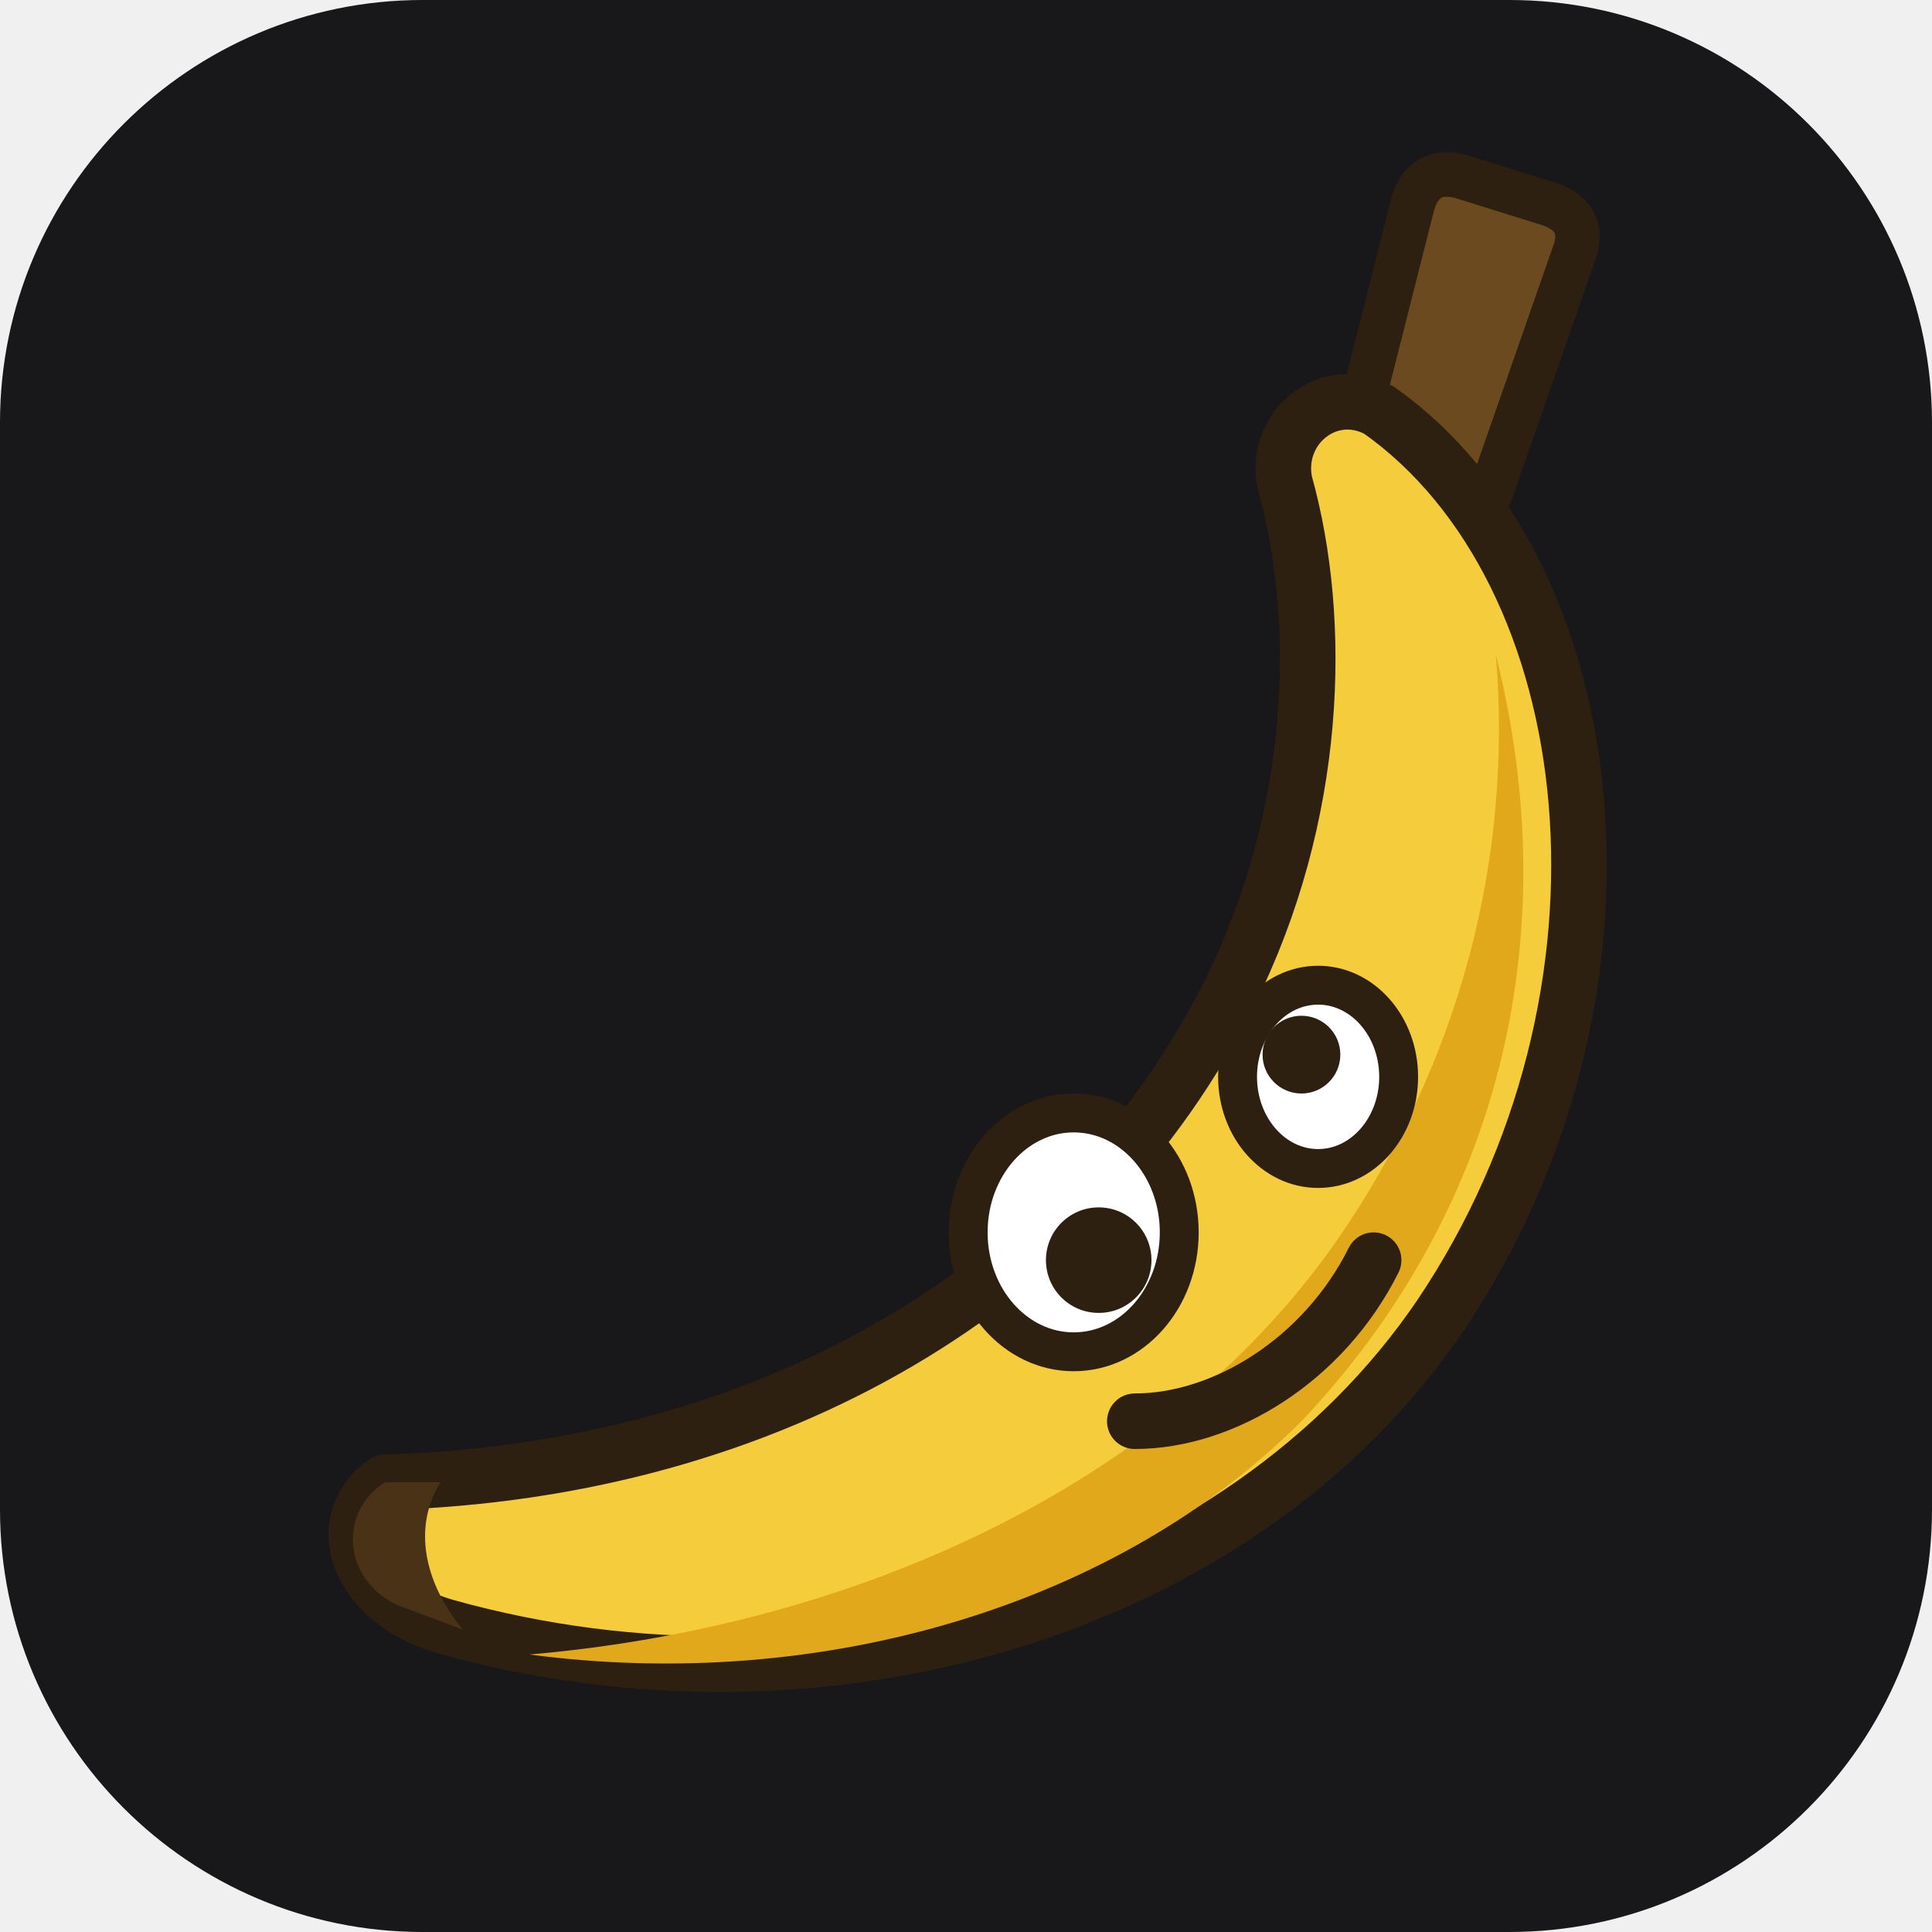
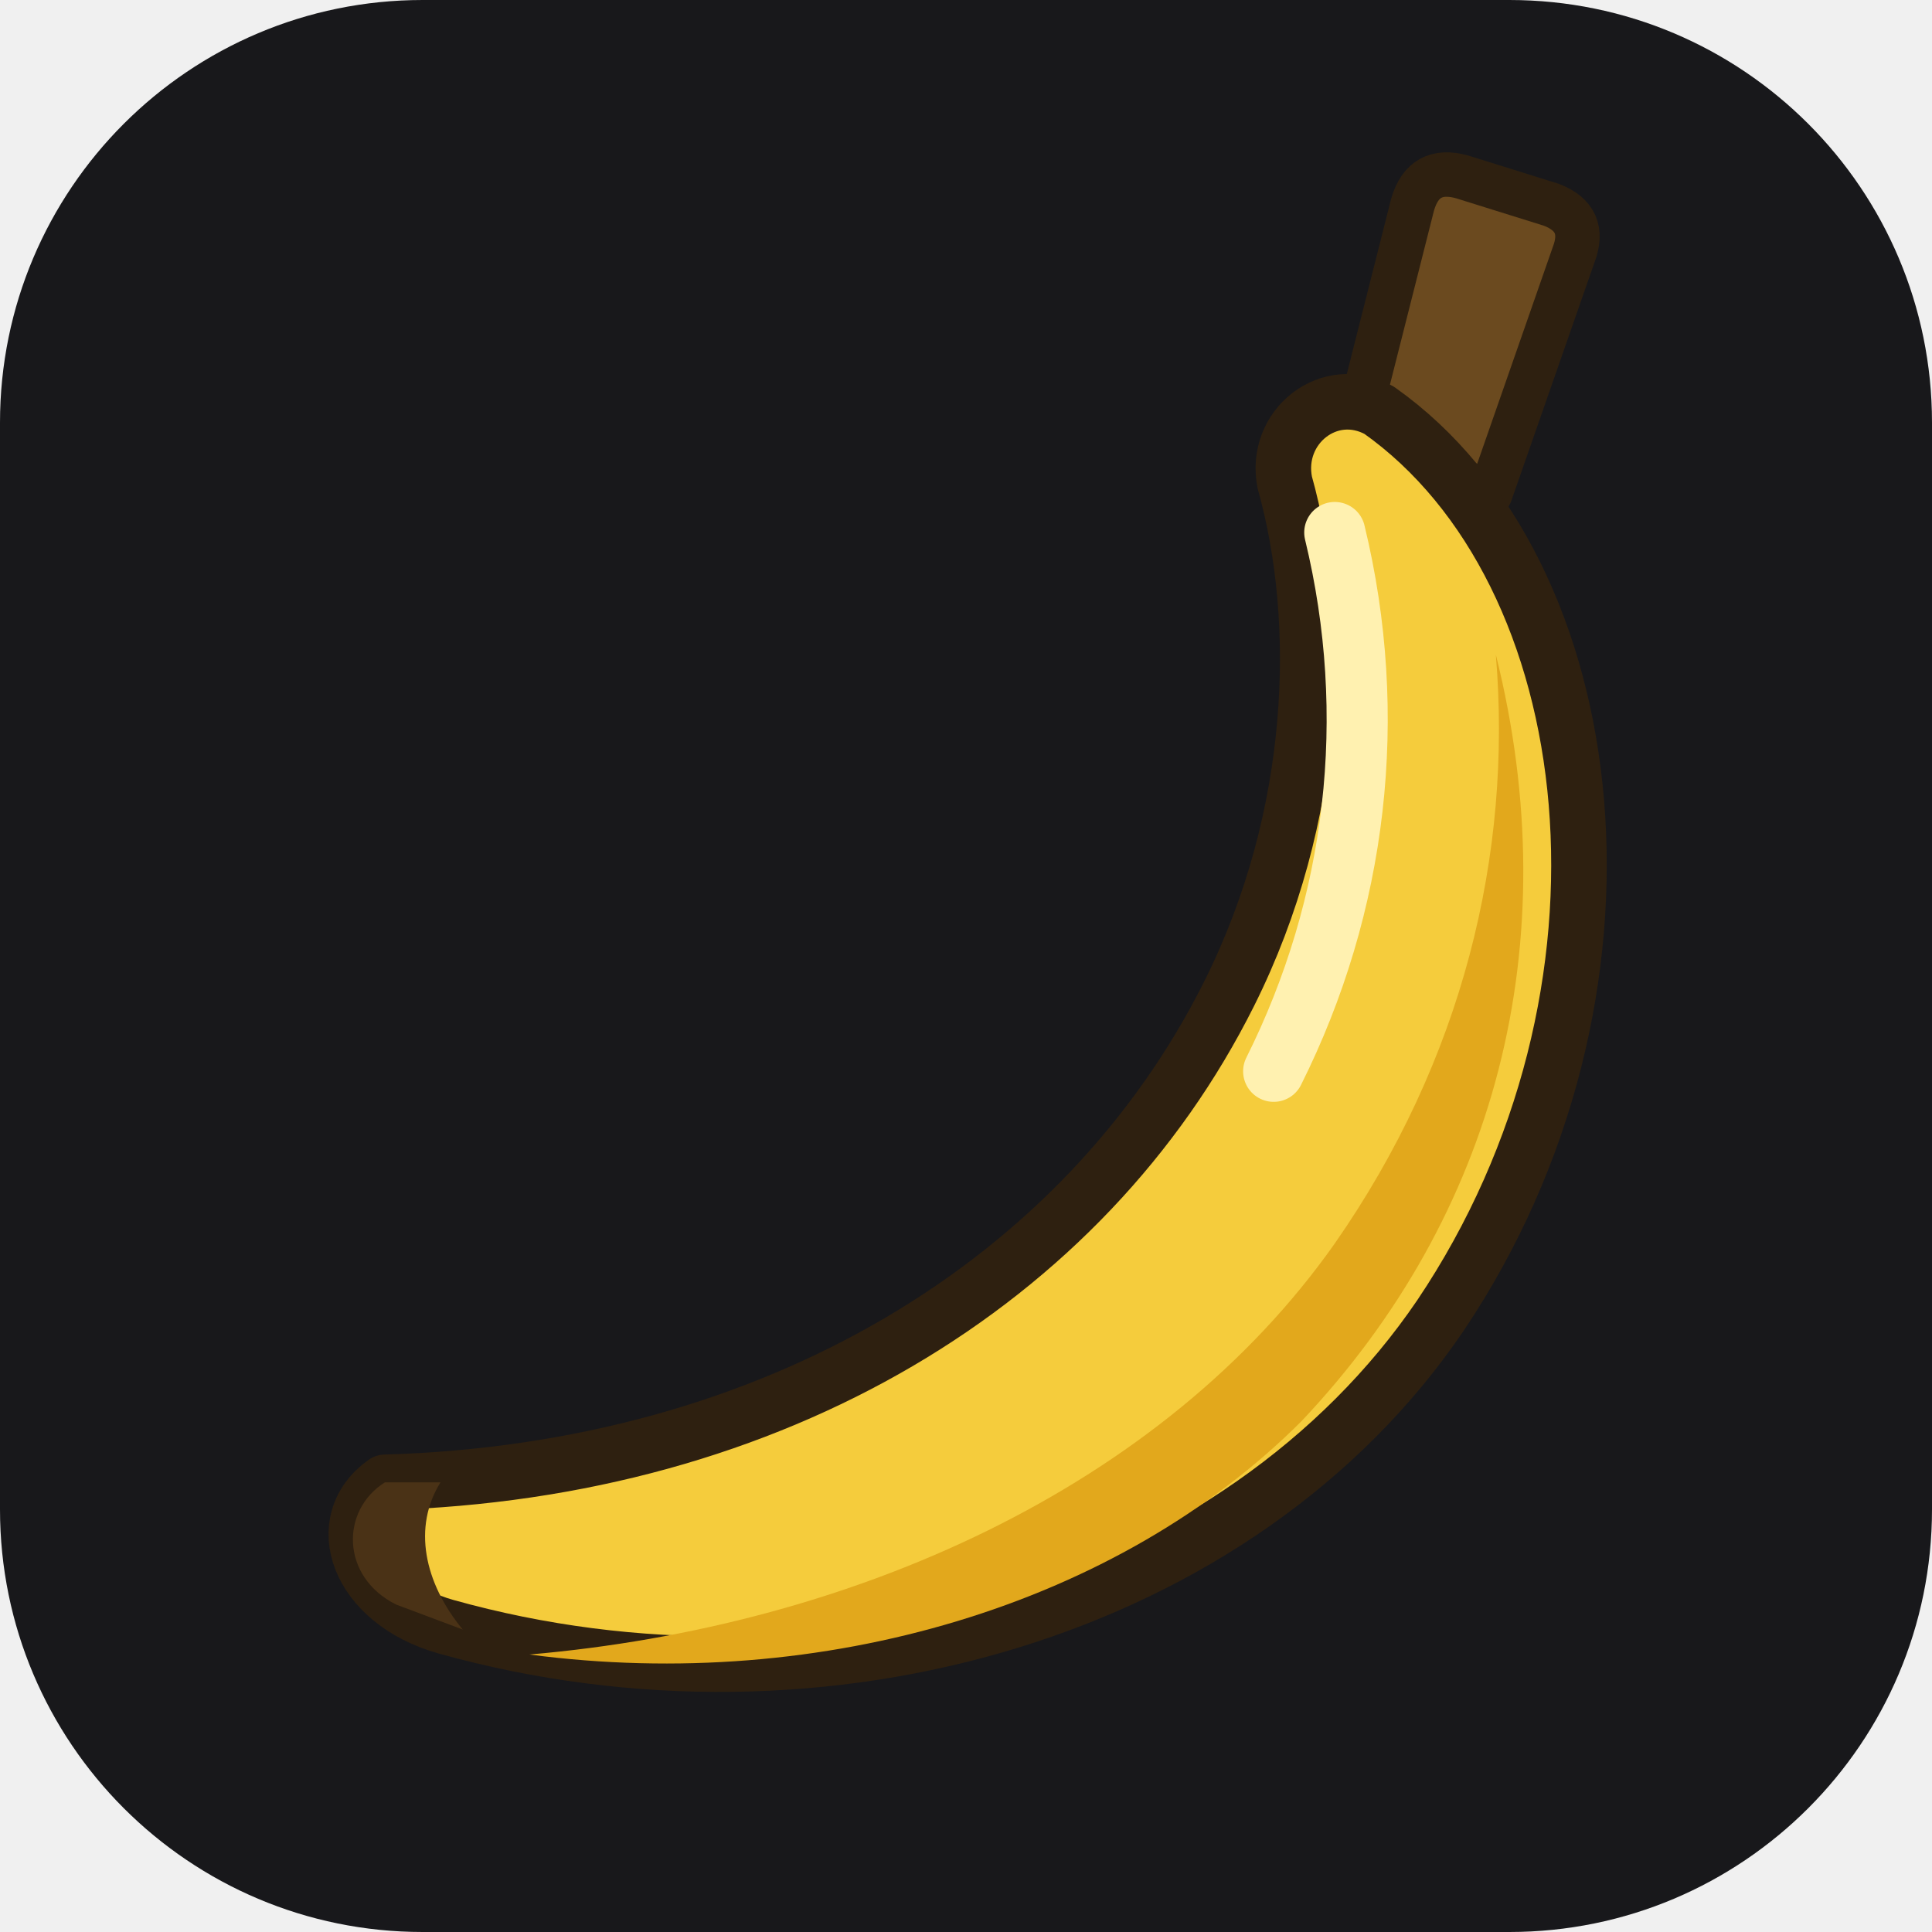
<svg xmlns="http://www.w3.org/2000/svg" viewBox="0 0 64 64">
  <rect width="64" height="64" rx="14" fill="#18181b" />
  <g transform="translate(3 2) scale(.92)">
    <path d="M45.5 13.5 47.6 5.2Q48 3.8 49.4 4.2l3.2 1q1.3.5.8 1.8l-3 8.6z" fill="#6b4a1f" stroke="#2e2010" stroke-width="1.6" stroke-linejoin="round" />
    <path d="M46.4 12.6c8.2 5.8 10 21 2.2 32.6-7.2 10.6-22.2 15-35.8 11.2-3.2-.9-4.2-3.8-2.2-5.2 14-.4 25.2-7.2 30.4-17.6 3.2-6.4 3.4-13.4 2-18.4-.4-2 1.6-3.6 3.4-2.6z" fill="#f5cc3c" stroke="#2e2010" stroke-width="2" stroke-linejoin="round" />
    <path d="M50.6 21.4c2.6 10.4 0 20.2-7 27.6-6.6 6.6-17.2 9.8-27.8 8.4 11.6-1 22.8-6 29-14.8 4.6-6.6 6.4-14 5.8-21.2z" fill="#e2a81c" />
+     <path d="M44.8 17c1.6 6.6.8 13.4-2.2 19.4" fill="none" stroke="#fff1b0" stroke-width="2.2" stroke-linecap="round" />
    <path d="M10.6 51.2c-1.6 1-1.6 3.4.4 4.4l2.4.9c-1.4-1.7-1.8-3.7-.8-5.3z" fill="#4a3216" />
-     <ellipse cx="35.4" cy="42.2" rx="3.8" ry="4.3" fill="#fff" stroke="#2e2010" stroke-width="1.4" />
-     <ellipse cx="44.2" cy="36.6" rx="2.9" ry="3.3" fill="#fff" stroke="#2e2010" stroke-width="1.4" />
-     <circle cx="36.3" cy="43.2" r="1.9" fill="#2e2010" />
-     <circle cx="43.6" cy="35.8" r="1.4" fill="#2e2010" />
-     <path d="M37.6 49c3.2 0 6.8-2.2 8.6-5.8" fill="none" stroke="#2e2010" stroke-width="2" stroke-linecap="round" />
  </g>
</svg>
